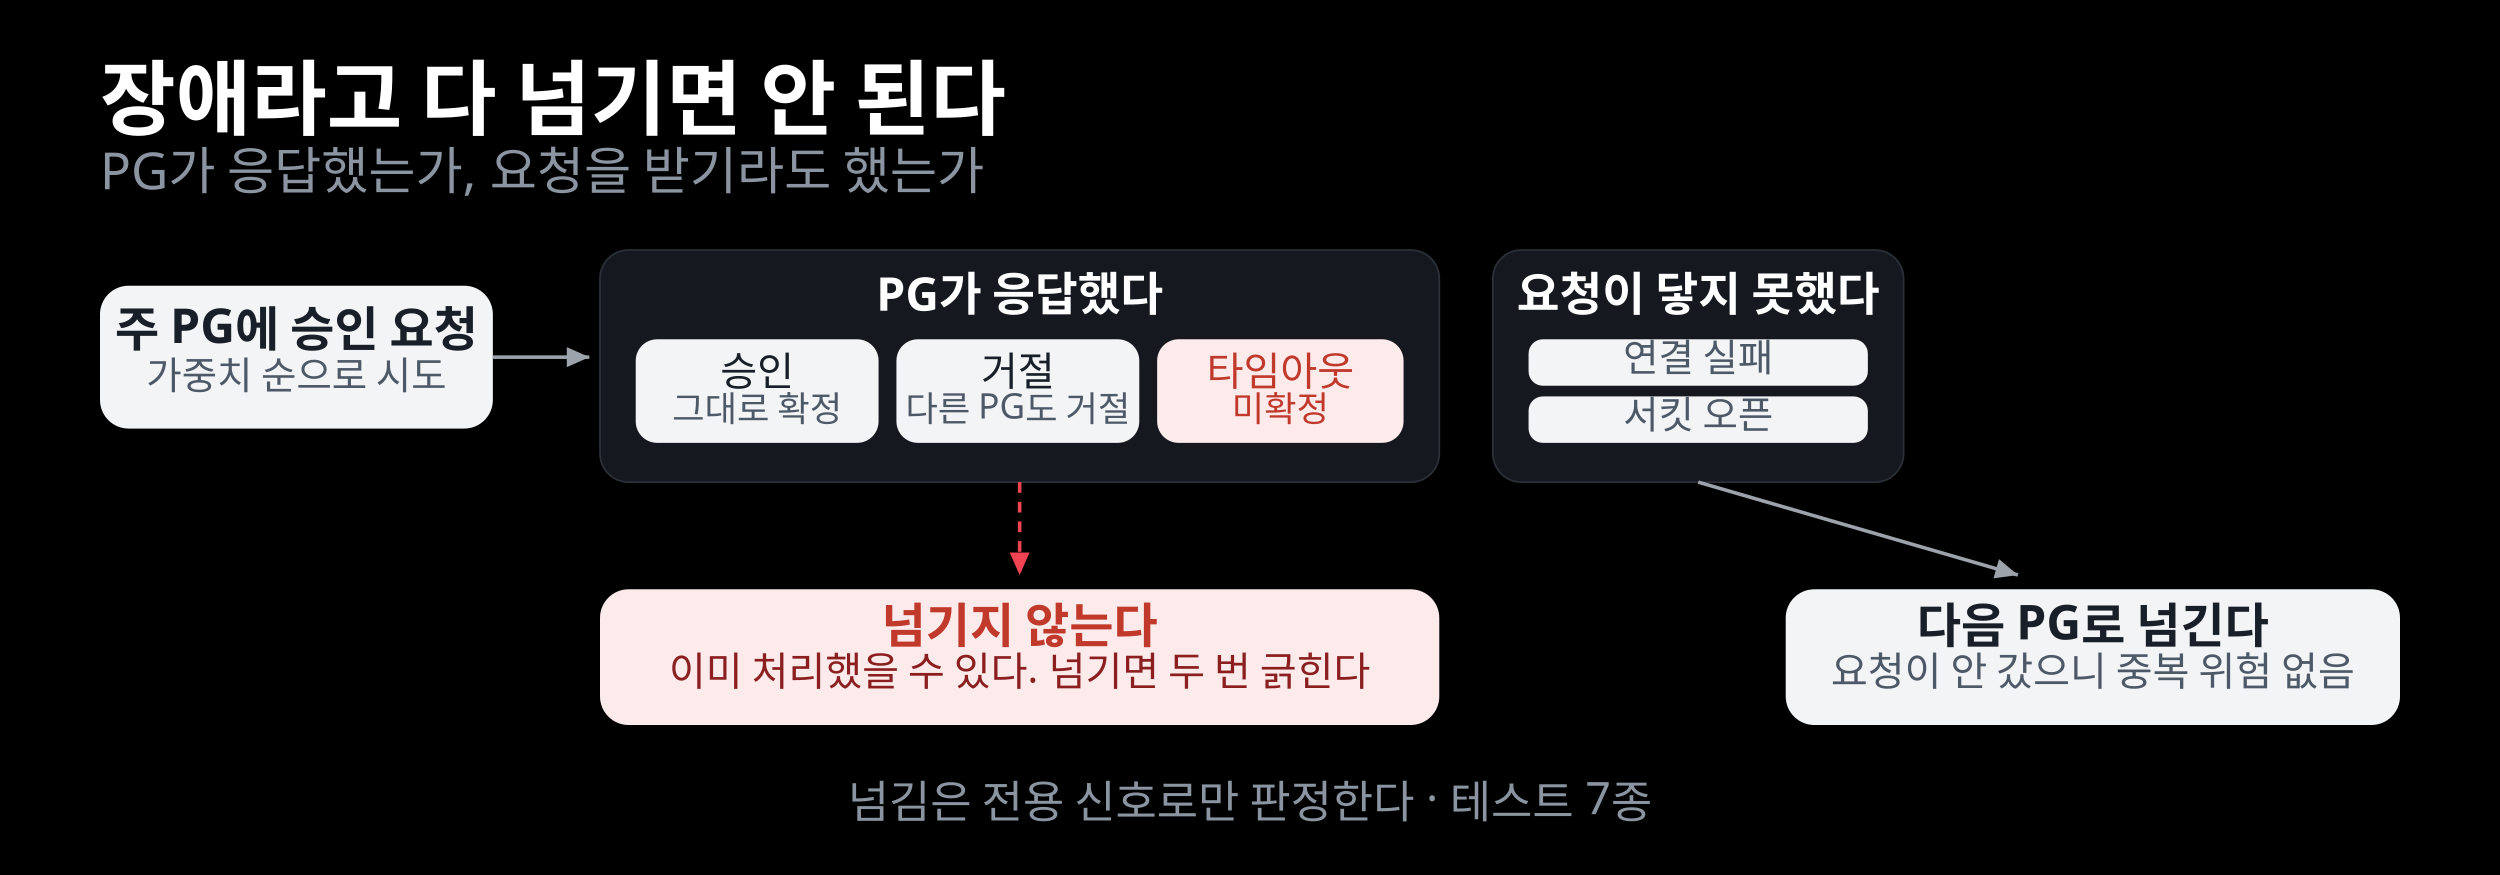
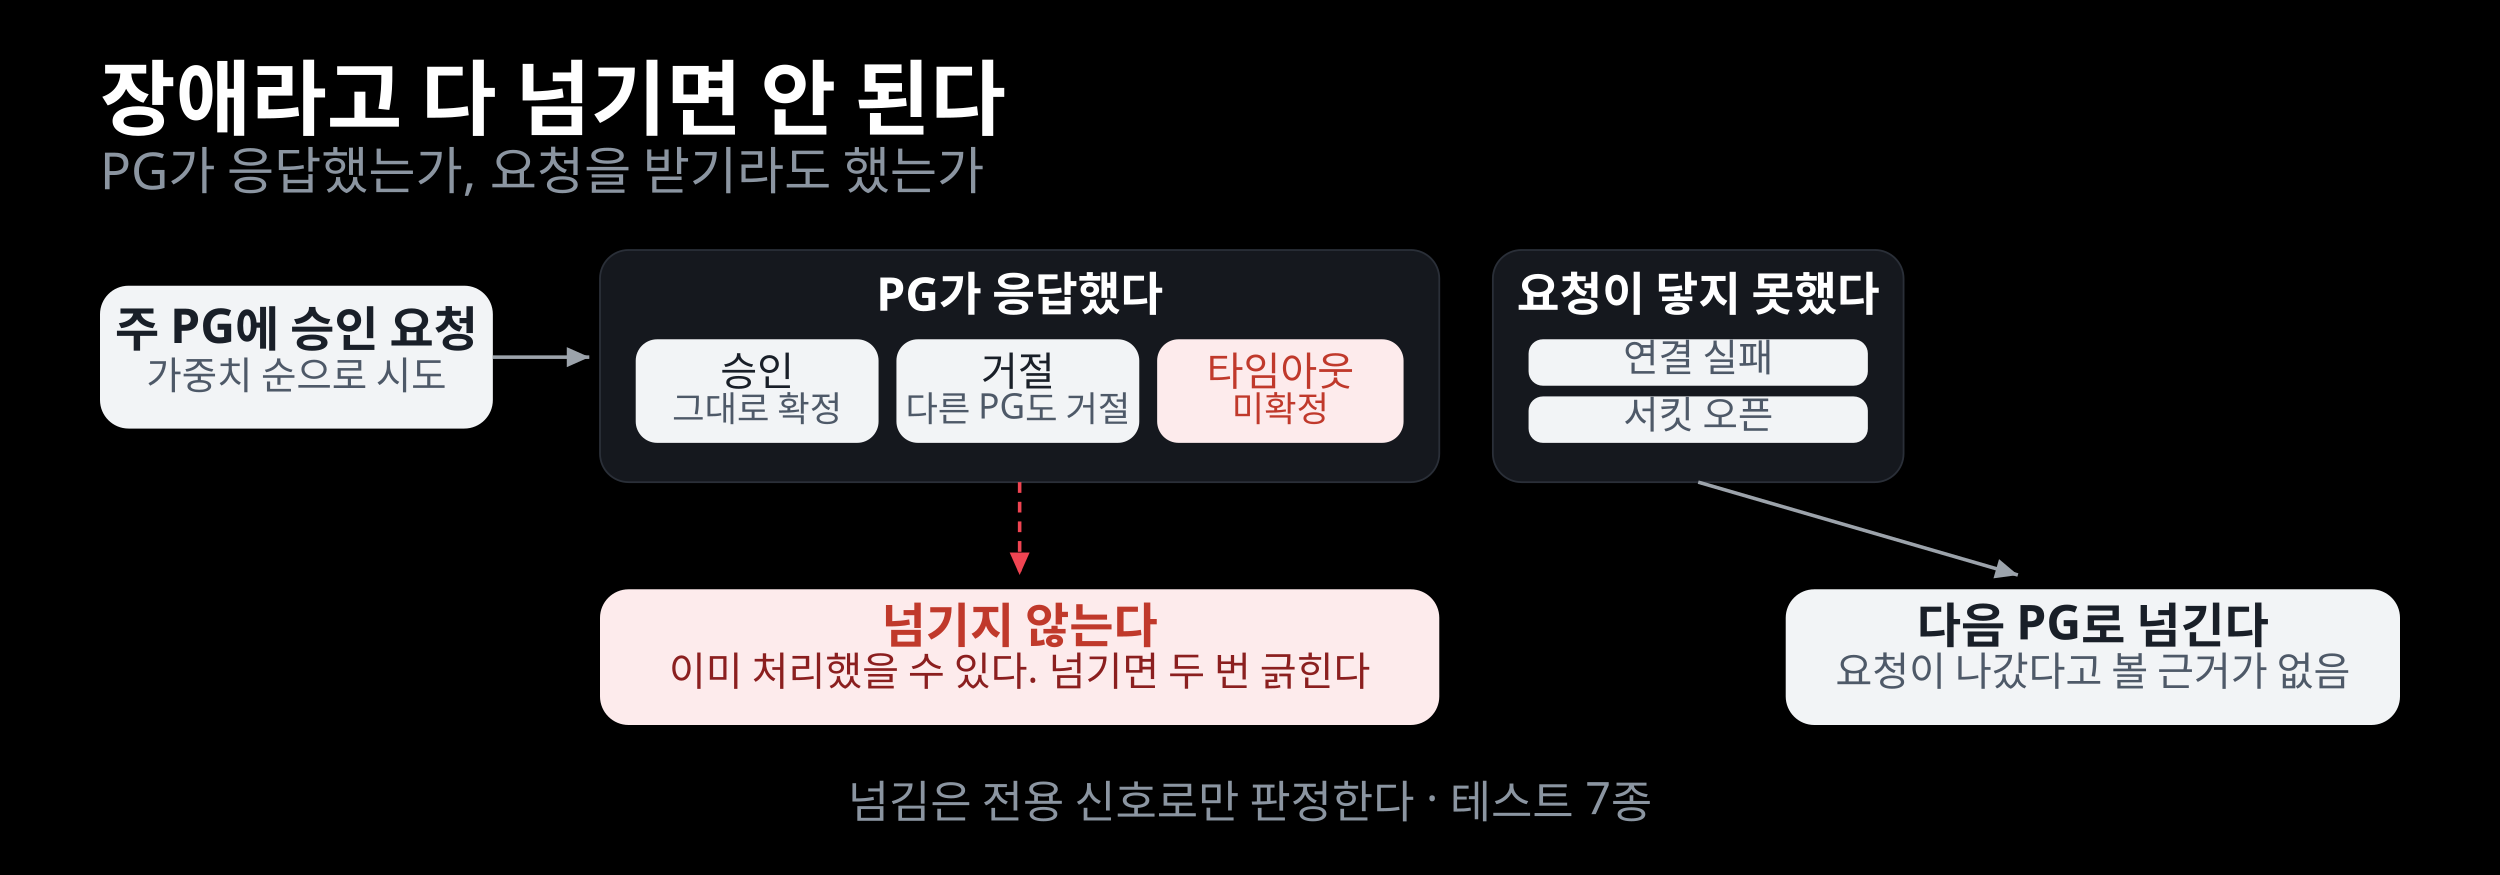
<svg xmlns="http://www.w3.org/2000/svg" width="1400" height="490" viewBox="0 0 1400 490" font-family="Pretendard, 'Apple SD Gothic Neo', sans-serif">
  <defs>
    <marker id="fo" viewBox="0 0 10 10" refX="9" refY="5" markerWidth="7" markerHeight="7" orient="auto-start-reverse">
      <path d="M 0 1 L 9 5 L 0 9 z" fill="#9CA3AB" />
    </marker>
    <marker id="for" viewBox="0 0 10 10" refX="9" refY="5" markerWidth="7" markerHeight="7" orient="auto-start-reverse">
      <path d="M 0 1 L 9 5 L 0 9 z" fill="#F04452" />
    </marker>
  </defs>
  <rect width="1400" height="490" fill="#000000" />
  <text x="56" y="72" font-size="46" font-weight="800" fill="#FFFFFF">장애라고 다 넘기면 안 된다</text>
  <text x="56" y="106" font-size="28.7" fill="#8B95A1">PG가 응답했는가, 요청을 받기라도 했는가</text>
  <g text-anchor="middle">
    <rect x="56" y="160" width="220" height="80" rx="16" fill="#F2F4F6" />
    <text x="166" y="194" font-size="26.91" font-weight="700" fill="#191F28">주 PG에 승인 요청</text>
    <text x="166" y="218" font-size="21.53" fill="#4E5968">가중치 순으로 시도</text>
  </g>
  <line x1="276" y1="200" x2="330" y2="200" stroke="#9CA3AB" stroke-width="2" marker-end="url(#fo)" />
  <rect x="336" y="140" width="470" height="130" rx="16" fill="#15181E" stroke="#2A2F38" />
  <text x="571" y="174" font-size="26.01" font-weight="700" fill="#FFFFFF" text-anchor="middle">PG가 응답했다</text>
  <g text-anchor="middle" font-size="22.43" fill="#191F28">
    <rect x="356" y="190" width="136" height="58" rx="12" fill="#F2F4F6" />
    <text x="424" y="216">승인</text>
    <text x="424" y="236" font-size="19.73" fill="#4E5968">그대로 확정</text>
    <rect x="502" y="190" width="136" height="58" rx="12" fill="#F2F4F6" />
    <text x="570" y="216">거절</text>
    <text x="570" y="236" font-size="19.73" fill="#4E5968">다른 PG도 거절</text>
    <rect x="648" y="190" width="138" height="58" rx="12" fill="#FDEBEC" />
    <text x="717" y="216" fill="#C0392B">타임아웃</text>
    <text x="717" y="236" font-size="19.73" fill="#C0392B">미확정</text>
  </g>
  <rect x="836" y="140" width="230" height="130" rx="16" fill="#15181E" stroke="#2A2F38" />
  <text x="951" y="174" font-size="26.01" font-weight="700" fill="#FFFFFF" text-anchor="middle">요청이 닿지 못했다</text>
  <g text-anchor="middle" font-size="21.53" fill="#4E5968">
    <rect x="856" y="190" width="190" height="26" rx="8" fill="#F2F4F6" />
    <text x="951" y="208">연결 실패</text>
    <rect x="856" y="222" width="190" height="26" rx="8" fill="#F2F4F6" />
    <text x="951" y="240">서킷 오픈</text>
  </g>
  <line x1="571" y1="270" x2="571" y2="322" stroke="#F04452" stroke-width="2" marker-end="url(#for)" stroke-dasharray="6 5" />
  <line x1="951" y1="270" x2="1130" y2="322" stroke="#9CA3AB" stroke-width="2" marker-end="url(#fo)" />
  <g text-anchor="middle">
    <rect x="336" y="330" width="470" height="76" rx="16" fill="#FDEBEC" />
    <text x="571" y="360" font-size="26.91" font-weight="700" fill="#C0392B">넘기지 않는다</text>
    <text x="571" y="384" font-size="22.43" fill="#8B1F1F">이미 처리했을 수 있다. 넘기면 두 번 긁힌다</text>
    <rect x="1000" y="330" width="344" height="76" rx="16" fill="#F2F4F6" />
    <text x="1172" y="360" font-size="26.91" font-weight="700" fill="#191F28">다음 PG로 넘긴다</text>
-     <text x="1172" y="384" font-size="22.43" fill="#4E5968">요청이 안 갔으니 중복 위험 없음</text>
+     <text x="1172" y="384" font-size="22.43" fill="#4E5968">요청이 나갔다고 볼 근거가 없음</text>
  </g>
  <text x="700" y="458" font-size="25.12" fill="#8B95A1" text-anchor="middle">넘김은 전용 신호로만 판정한다 · 테스트 7종</text>
</svg>
